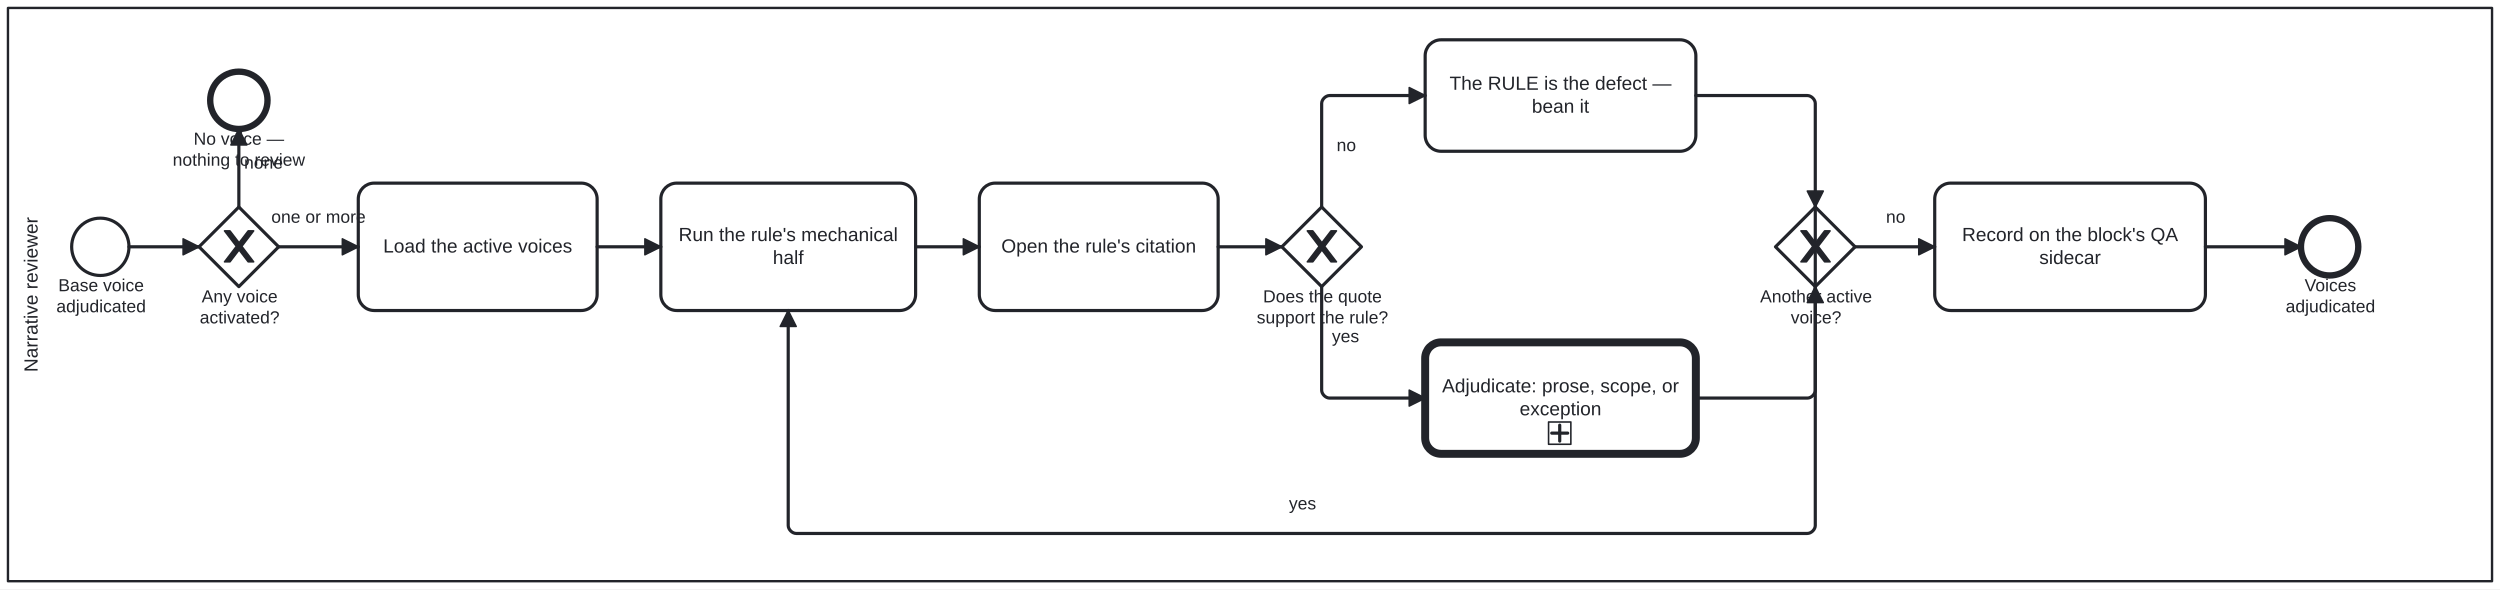
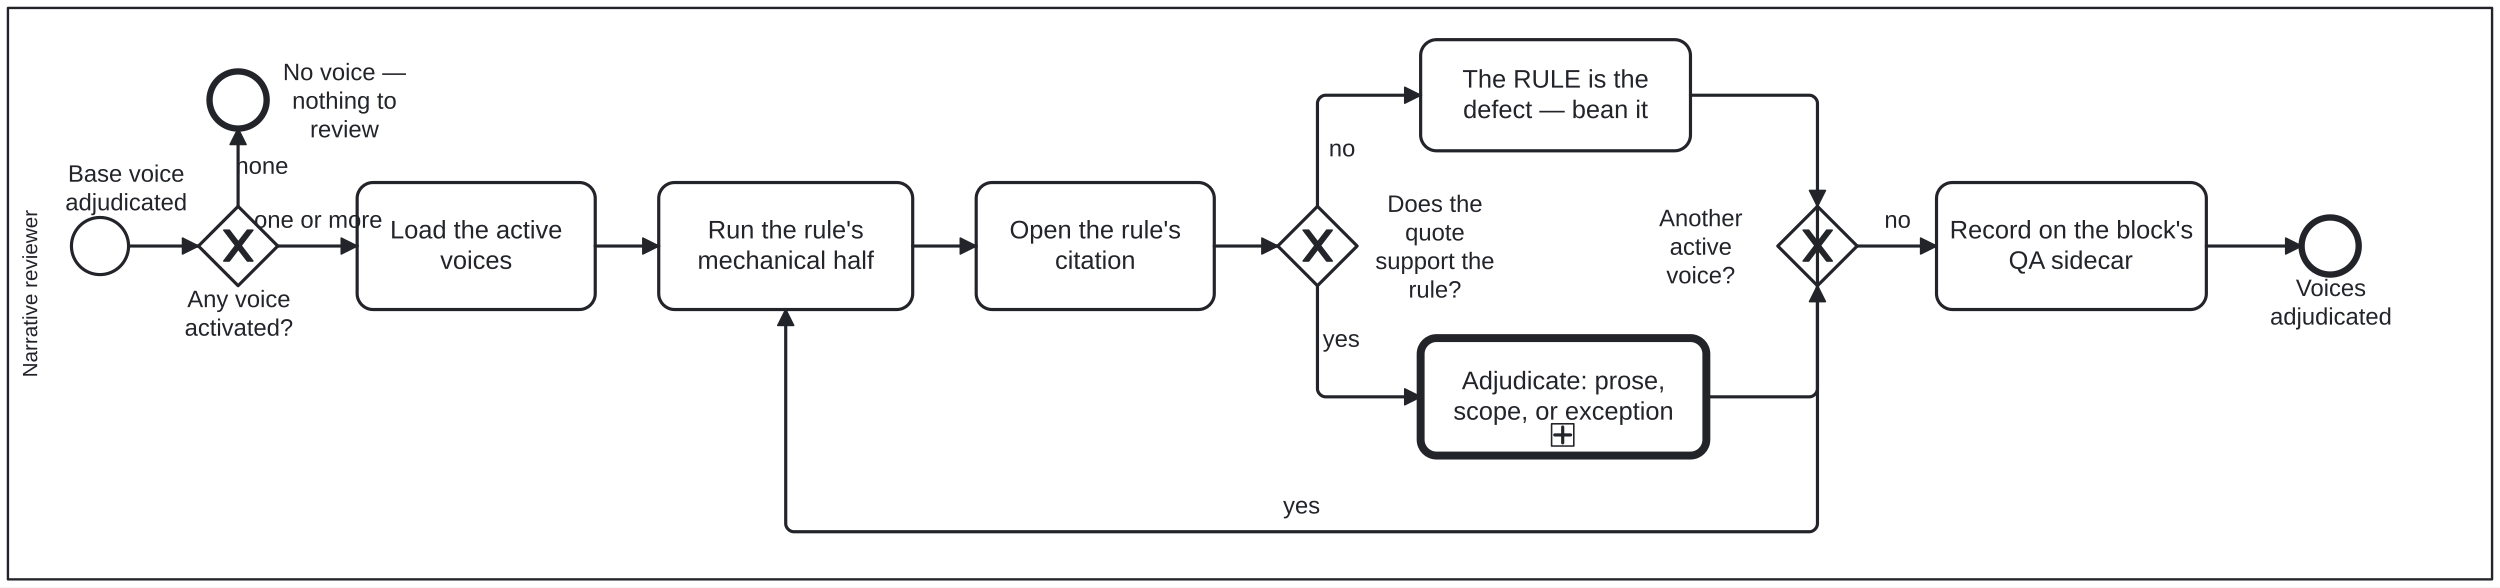
- <svg xmlns="http://www.w3.org/2000/svg" width="100%" style="max-width:100%;height:auto" viewBox="155 75 1570 370" version="1.1">
-   <rect x="155" y="75" width="1570" height="370" fill="#ffffff" />
+ <svg xmlns="http://www.w3.org/2000/svg" width="100%" style="max-width:100%;height:auto" viewBox="155 75 1575 370" version="1.1">
+   <rect x="155" y="75" width="1575" height="370" fill="#ffffff" />
  <g class="djs-group">
    <g class="djs-element djs-shape" data-element-id="Lane_NarrativeReviewer" style="display: block;" transform="matrix(1 0 0 1 160 80)">
      <g class="djs-visual">
-         <rect x="0" y="0" width="1560" height="360" rx="0" ry="0" style="stroke-linecap: round; stroke-linejoin: round; stroke: rgb(34, 36, 42); stroke-width: 1.5px; fill: white; fill-opacity: 0.25;" />
-         <text lineHeight="1.2" class="djs-label" style="font-family: Arial, sans-serif; font-size: 12px; font-weight: normal; fill: rgb(34, 36, 42);" transform="matrix(-1.83697e-16 -1 1 -1.83697e-16 0 360)">
-           <tspan x="131.32" y="18.6">Narrative reviewer</tspan>
-         </text>
-       </g>
-       <rect class="djs-hit djs-hit-all" x="0" y="0" width="1560" height="360" style="fill: none; stroke-opacity: 0; stroke: white; stroke-width: 15px;" />
+         <rect x="0" y="0" width="1565" height="360" rx="0" ry="0" style="stroke-linecap: round; stroke-linejoin: round; stroke: rgb(34, 36, 42); stroke-width: 1.5px; fill: white; fill-opacity: 0.25;" />
+         <text lineHeight="1.05" class="djs-label" transform="matrix(-1.83697e-16 -1 1 -1.83697e-16 0 360)" style="font-family: Arial, sans-serif; font-size: 13px; font-weight: normal; fill: rgb(34, 36, 42);">
+           <tspan x="127.264" y="18.413">Narrative reviewer</tspan>
+         </text>
+       </g>
+       <rect class="djs-hit djs-hit-all" x="0" y="0" width="1565" height="360" style="fill: none; stroke-opacity: 0; stroke: white; stroke-width: 15px;" />
    </g>
  </g>
  <g class="djs-group">
    <g class="djs-element djs-shape" data-element-id="Start_BaseVoiceDone" style="display: block;" transform="matrix(1 0 0 1 200 212)">
      <g class="djs-visual">
        <circle cx="18" cy="18" r="18" style="stroke-linecap: round; stroke-linejoin: round; stroke: rgb(34, 36, 42); stroke-width: 2px; fill: white; fill-opacity: 0.95;" />
      </g>
      <rect class="djs-hit djs-hit-all" x="0" y="0" width="36" height="36" style="fill: none; stroke-opacity: 0; stroke: white; stroke-width: 15px;" />
    </g>
  </g>
  <g class="djs-group">
-     <g class="djs-element djs-shape" data-element-id="Start_BaseVoiceDone_label" style="display: block;" transform="matrix(1 0 0 1 190 248)">
-       <g class="djs-visual">
-         <text lineHeight="1.2" class="djs-label" style="font-family: Arial, sans-serif; font-size: 11px; font-weight: normal; fill: rgb(34, 36, 42);">
-           <tspan x="1.596" y="9.9">Base voice</tspan>
-           <tspan x="0.366" y="23.1">adjudicated</tspan>
-         </text>
-       </g>
-       <rect class="djs-hit djs-hit-all" x="0" y="0" width="57" height="27" style="fill: none; stroke-opacity: 0; stroke: white; stroke-width: 15px;" />
+     <g class="djs-element djs-shape" data-element-id="Start_BaseVoiceDone_label" style="display: block;" transform="matrix(1 0 0 1 196 176)">
+       <g class="djs-visual">
+         <text lineHeight="1.2" class="djs-label" style="font-family: Arial, sans-serif; font-size: 15px; font-weight: normal; fill: rgb(34, 36, 42);">
+           <tspan x="1.813" y="13.5">Base voice</tspan>
+           <tspan x="0.136" y="31.5">adjudicated</tspan>
+         </text>
+       </g>
+       <rect class="djs-hit djs-hit-all" x="0" y="0" width="77" height="36" style="fill: none; stroke-opacity: 0; stroke: white; stroke-width: 15px;" />
    </g>
  </g>
  <g class="djs-group">
    <g class="djs-element djs-shape" data-element-id="GW_AnyActive" style="display: block;" transform="matrix(1 0 0 1 280 205)">
      <g class="djs-visual">
        <polygon points="25,0 50,25 25,50 0,25" style="stroke-linecap: round; stroke-linejoin: round; stroke: rgb(34, 36, 42); stroke-width: 2px; fill: white; fill-opacity: 0.95;" />
        <path d="m 16,15 7.429,9.714 -7.429,9.714 3.429,0 5.714,-7.464 5.714,7.464 3.429,0 -7.429,-9.714 7.429,-9.714 -3.429,0 -5.714,7.464 -5.714,-7.464 -3.429,0 z" style="fill: rgb(34, 36, 42); stroke-linecap: round; stroke-linejoin: round; stroke: rgb(34, 36, 42); stroke-width: 1px;" />
      </g>
      <rect class="djs-hit djs-hit-all" x="0" y="0" width="50" height="50" style="fill: none; stroke-opacity: 0; stroke: white; stroke-width: 15px;" />
    </g>
  </g>
  <g class="djs-group">
-     <g class="djs-element djs-shape" data-element-id="GW_AnyActive_label" style="display: block;" transform="matrix(1 0 0 1 280 255)">
-       <g class="djs-visual">
-         <text lineHeight="1.2" class="djs-label" style="font-family: Arial, sans-serif; font-size: 11px; font-weight: normal; fill: rgb(34, 36, 42);">
-           <tspan x="1.655" y="9.9">Any voice</tspan>
-           <tspan x="0.428" y="23.1">activated?</tspan>
-         </text>
-       </g>
-       <rect class="djs-hit djs-hit-all" x="0" y="0" width="51" height="27" style="fill: none; stroke-opacity: 0; stroke: white; stroke-width: 15px;" />
+     <g class="djs-element djs-shape" data-element-id="GW_AnyActive_label" style="display: block;" transform="matrix(1 0 0 1 271 255)">
+       <g class="djs-visual">
+         <text lineHeight="1.2" class="djs-label" style="font-family: Arial, sans-serif; font-size: 15px; font-weight: normal; fill: rgb(34, 36, 42);">
+           <tspan x="1.984" y="13.5">Any voice</tspan>
+           <tspan x="0.311" y="31.5">activated?</tspan>
+         </text>
+       </g>
+       <rect class="djs-hit djs-hit-all" x="0" y="0" width="69" height="36" style="fill: none; stroke-opacity: 0; stroke: white; stroke-width: 15px;" />
    </g>
  </g>
  <g class="djs-group">
    <g class="djs-element djs-shape" data-element-id="End_NoVoice" style="display: block;" transform="matrix(1 0 0 1 287 120)">
      <g class="djs-visual">
        <circle cx="18" cy="18" r="18" style="stroke-linecap: round; stroke-linejoin: round; stroke: rgb(34, 36, 42); stroke-width: 4px; fill: white; fill-opacity: 0.95;" />
      </g>
      <rect class="djs-hit djs-hit-all" x="0" y="0" width="36" height="36" style="fill: none; stroke-opacity: 0; stroke: white; stroke-width: 15px;" />
    </g>
  </g>
  <g class="djs-group">
-     <g class="djs-element djs-shape" data-element-id="End_NoVoice_label" style="display: block;" transform="matrix(1 0 0 1 263 156)">
-       <g class="djs-visual">
-         <text lineHeight="1.2" class="djs-label" style="font-family: Arial, sans-serif; font-size: 11px; font-weight: normal; fill: rgb(34, 36, 42);">
-           <tspan x="13.573" y="9.9">No voice —</tspan>
-           <tspan x="0.42" y="23.1">nothing to review</tspan>
-         </text>
-       </g>
-       <rect class="djs-hit djs-hit-all" x="0" y="0" width="84" height="27" style="fill: none; stroke-opacity: 0; stroke: white; stroke-width: 15px;" />
+     <g class="djs-element djs-shape" data-element-id="End_NoVoice_label" style="display: block;" transform="matrix(1 0 0 1 333 112)">
+       <g class="djs-visual">
+         <text lineHeight="1.2" class="djs-label" style="font-family: Arial, sans-serif; font-size: 15px; font-weight: normal; fill: rgb(34, 36, 42);">
+           <tspan x="0.237" y="13.5">No voice —</tspan>
+           <tspan x="6.056" y="31.5">nothing to </tspan>
+           <tspan x="17.328" y="49.5">review</tspan>
+         </text>
+       </g>
+       <rect class="djs-hit djs-hit-all" x="0" y="0" width="78" height="54" style="fill: none; stroke-opacity: 0; stroke: white; stroke-width: 15px;" />
    </g>
  </g>
  <g class="djs-group">
    <g class="djs-element djs-shape" data-element-id="Task_LoadActive" style="display: block;" transform="matrix(1 0 0 1 380 190)">
      <g class="djs-visual">
        <rect x="0" y="0" width="150" height="80" rx="10" ry="10" style="stroke-linecap: round; stroke-linejoin: round; stroke: rgb(34, 36, 42); stroke-width: 2px; fill: white; fill-opacity: 0.95;" />
-         <text lineHeight="1.2" class="djs-label" style="font-family: Arial, sans-serif; font-size: 12px; font-weight: normal; fill: rgb(34, 36, 42);">
-           <tspan x="15.63" y="43.6">Load the active voices</tspan>
+         <text lineHeight="1.2" class="djs-label" style="font-family: Arial, sans-serif; font-size: 16px; font-weight: normal; fill: rgb(34, 36, 42);">
+           <tspan x="20.738" y="35.2">Load the active </tspan>
+           <tspan x="52.324" y="54.4">voices</tspan>
        </text>
      </g>
      <rect class="djs-hit djs-hit-all" x="0" y="0" width="150" height="80" style="fill: none; stroke-opacity: 0; stroke: white; stroke-width: 15px;" />
    </g>
  </g>
  <g class="djs-group">
    <g class="djs-element djs-shape" data-element-id="Task_MechanicalHalf" style="display: block;" transform="matrix(1 0 0 1 570 190)">
      <g class="djs-visual">
        <rect x="0" y="0" width="160" height="80" rx="10" ry="10" style="stroke-linecap: round; stroke-linejoin: round; stroke: rgb(34, 36, 42); stroke-width: 2px; fill: white; fill-opacity: 0.95;" />
-         <text lineHeight="1.2" class="djs-label" style="font-family: Arial, sans-serif; font-size: 12px; font-weight: normal; fill: rgb(34, 36, 42);">
-           <tspan x="11.152" y="36.4">Run the rule's mechanical </tspan>
-           <tspan x="70.326" y="50.8">half</tspan>
+         <text lineHeight="1.2" class="djs-label" style="font-family: Arial, sans-serif; font-size: 16px; font-weight: normal; fill: rgb(34, 36, 42);">
+           <tspan x="30.891" y="35.2">Run the rule's </tspan>
+           <tspan x="24.414" y="54.4">mechanical half</tspan>
        </text>
      </g>
      <rect class="djs-hit djs-hit-all" x="0" y="0" width="160" height="80" style="fill: none; stroke-opacity: 0; stroke: white; stroke-width: 15px;" />
    </g>
  </g>
  <g class="djs-group">
    <g class="djs-element djs-shape" data-element-id="Task_OpenCitation" style="display: block;" transform="matrix(1 0 0 1 770 190)">
      <g class="djs-visual">
        <rect x="0" y="0" width="150" height="80" rx="10" ry="10" style="stroke-linecap: round; stroke-linejoin: round; stroke: rgb(34, 36, 42); stroke-width: 2px; fill: white; fill-opacity: 0.95;" />
-         <text lineHeight="1.2" class="djs-label" style="font-family: Arial, sans-serif; font-size: 12px; font-weight: normal; fill: rgb(34, 36, 42);">
-           <tspan x="13.819" y="43.6">Open the rule's citation</tspan>
+         <text lineHeight="1.2" class="djs-label" style="font-family: Arial, sans-serif; font-size: 16px; font-weight: normal; fill: rgb(34, 36, 42);">
+           <tspan x="20.996" y="35.2">Open the rule's </tspan>
+           <tspan x="49.652" y="54.4">citation</tspan>
        </text>
      </g>
      <rect class="djs-hit djs-hit-all" x="0" y="0" width="150" height="80" style="fill: none; stroke-opacity: 0; stroke: white; stroke-width: 15px;" />
    </g>
  </g>
  <g class="djs-group">
    <g class="djs-element djs-shape" data-element-id="GW_QuoteSupports" style="display: block;" transform="matrix(1 0 0 1 960 205)">
      <g class="djs-visual">
        <polygon points="25,0 50,25 25,50 0,25" style="stroke-linecap: round; stroke-linejoin: round; stroke: rgb(34, 36, 42); stroke-width: 2px; fill: white; fill-opacity: 0.95;" />
        <path d="m 16,15 7.429,9.714 -7.429,9.714 3.429,0 5.714,-7.464 5.714,7.464 3.429,0 -7.429,-9.714 7.429,-9.714 -3.429,0 -5.714,7.464 -5.714,-7.464 -3.429,0 z" style="fill: rgb(34, 36, 42); stroke-linecap: round; stroke-linejoin: round; stroke: rgb(34, 36, 42); stroke-width: 1px;" />
      </g>
      <rect class="djs-hit djs-hit-all" x="0" y="0" width="50" height="50" style="fill: none; stroke-opacity: 0; stroke: white; stroke-width: 15px;" />
    </g>
  </g>
  <g class="djs-group">
-     <g class="djs-element djs-shape" data-element-id="GW_QuoteSupports_label" style="display: block;" transform="matrix(1 0 0 1 944 255)">
-       <g class="djs-visual">
-         <text lineHeight="1.2" class="djs-label" style="font-family: Arial, sans-serif; font-size: 11px; font-weight: normal; fill: rgb(34, 36, 42);">
-           <tspan x="4.195" y="9.9">Does the quote</tspan>
-           <tspan x="0.223" y="23.1">support the rule?</tspan>
-         </text>
-       </g>
-       <rect class="djs-hit djs-hit-all" x="0" y="0" width="83" height="27" style="fill: none; stroke-opacity: 0; stroke: white; stroke-width: 15px;" />
+     <g class="djs-element djs-shape" data-element-id="GW_QuoteSupports_label" style="display: block;" transform="matrix(1 0 0 1 1021 195)">
+       <g class="djs-visual">
+         <text lineHeight="1.2" class="djs-label" style="font-family: Arial, sans-serif; font-size: 15px; font-weight: normal; fill: rgb(34, 36, 42);">
+           <tspan x="7.982" y="13.5">Does the </tspan>
+           <tspan x="19.232" y="31.5">quote</tspan>
+           <tspan x="0.474" y="49.5">support the</tspan>
+           <tspan x="21.323" y="67.5">rule?</tspan>
+         </text>
+       </g>
+       <rect class="djs-hit djs-hit-all" x="0" y="0" width="76" height="72" style="fill: none; stroke-opacity: 0; stroke: white; stroke-width: 15px;" />
    </g>
  </g>
  <g class="djs-group">
    <g class="djs-element djs-shape" data-element-id="Task_RuleIsWrong" style="display: block;" transform="matrix(1 0 0 1 1050 100)">
      <g class="djs-visual">
        <rect x="0" y="0" width="170" height="70" rx="10" ry="10" style="stroke-linecap: round; stroke-linejoin: round; stroke: rgb(34, 36, 42); stroke-width: 2px; fill: white; fill-opacity: 0.95;" />
-         <text lineHeight="1.2" class="djs-label" style="font-family: Arial, sans-serif; font-size: 12px; font-weight: normal; fill: rgb(34, 36, 42);">
-           <tspan x="15.303" y="31.4">The RULE is the defect — </tspan>
-           <tspan x="66.985" y="45.8">bean it</tspan>
+         <text lineHeight="1.2" class="djs-label" style="font-family: Arial, sans-serif; font-size: 16px; font-weight: normal; fill: rgb(34, 36, 42);">
+           <tspan x="26.309" y="30.2">The RULE is the </tspan>
+           <tspan x="26.742" y="49.4">defect — bean it</tspan>
        </text>
      </g>
      <rect class="djs-hit djs-hit-all" x="0" y="0" width="170" height="70" style="fill: none; stroke-opacity: 0; stroke: white; stroke-width: 15px;" />
    </g>
  </g>
  <g class="djs-group">
    <a class="fa-subprocess-link" href="https://litlfred.github.io/folio-assistant/cat-harness/process/Process_CriterionAdjudication" target="_top">
-       <g class="djs-element djs-shape" data-element-id="Task_Adjudicate" style="display: block;" transform="matrix(1 0 0 1 1050 290)">
+       <g class="djs-element djs-shape" data-element-id="Task_Adjudicate" style="display: block;" transform="matrix(1 0 0 1 1050 288)">
        <g class="djs-visual">
-           <rect x="0" y="0" width="170" height="70" rx="10" ry="10" style="stroke-linecap: round; stroke-linejoin: round; stroke: rgb(34, 36, 42); stroke-width: 5px; fill: white; fill-opacity: 0.95;" />
-           <text lineHeight="1.2" class="djs-label" style="font-family: Arial, sans-serif; font-size: 12px; font-weight: normal; fill: rgb(34, 36, 42);">
-             <tspan x="10.624" y="31.4">Adjudicate: prose, scope, or </tspan>
-             <tspan x="59.315" y="45.8">exception</tspan>
+           <rect x="0" y="0" width="180" height="74" rx="10" ry="10" style="stroke-linecap: round; stroke-linejoin: round; stroke: rgb(34, 36, 42); stroke-width: 5px; fill: white; fill-opacity: 0.95;" />
+           <text lineHeight="1.2" class="djs-label" style="font-family: Arial, sans-serif; font-size: 16px; font-weight: normal; fill: rgb(34, 36, 42);">
+             <tspan x="25.961" y="32.2">Adjudicate: prose, </tspan>
+             <tspan x="20.625" y="51.4">scope, or exception</tspan>
          </text>
-           <rect x="0" y="0" width="14" height="14" rx="0" ry="0" style="stroke-linecap: round; stroke-linejoin: round; stroke: rgb(34, 36, 42); stroke-width: 1px; fill: white;" transform="matrix(1 0 0 1 77.5 50)" />
-           <path data-marker="sub-process" d="m77.5,50 m 7,2 l 0,10 m -5,-5 l 10,0" style="fill: white; stroke-linecap: round; stroke-linejoin: round; stroke: rgb(34, 36, 42); stroke-width: 2px;" />
+           <rect x="0" y="0" width="14" height="14" rx="0" ry="0" style="stroke-linecap: round; stroke-linejoin: round; stroke: rgb(34, 36, 42); stroke-width: 1px; fill: white;" transform="matrix(1 0 0 1 82.5 54)" />
+           <path data-marker="sub-process" d="m82.5,54 m 7,2 l 0,10 m -5,-5 l 10,0" style="fill: white; stroke-linecap: round; stroke-linejoin: round; stroke: rgb(34, 36, 42); stroke-width: 2px;" />
        </g>
-         <rect class="djs-hit djs-hit-all" x="0" y="0" width="170" height="70" style="fill: none; stroke-opacity: 0; stroke: white; stroke-width: 15px;" />
+         <rect class="djs-hit djs-hit-all" x="0" y="0" width="180" height="74" style="fill: none; stroke-opacity: 0; stroke: white; stroke-width: 15px;" />
      </g>
    </a>
  </g>
  <g class="djs-group">
-     <g class="djs-element djs-shape" data-element-id="GW_MoreVoices" style="display: block;" transform="matrix(1 0 0 1 1270 205)">
+     <g class="djs-element djs-shape" data-element-id="GW_MoreVoices" style="display: block;" transform="matrix(1 0 0 1 1275 205)">
      <g class="djs-visual">
        <polygon points="25,0 50,25 25,50 0,25" style="stroke-linecap: round; stroke-linejoin: round; stroke: rgb(34, 36, 42); stroke-width: 2px; fill: white; fill-opacity: 0.95;" />
        <path d="m 16,15 7.429,9.714 -7.429,9.714 3.429,0 5.714,-7.464 5.714,7.464 3.429,0 -7.429,-9.714 7.429,-9.714 -3.429,0 -5.714,7.464 -5.714,-7.464 -3.429,0 z" style="fill: rgb(34, 36, 42); stroke-linecap: round; stroke-linejoin: round; stroke: rgb(34, 36, 42); stroke-width: 1px;" />
      </g>
      <rect class="djs-hit djs-hit-all" x="0" y="0" width="50" height="50" style="fill: none; stroke-opacity: 0; stroke: white; stroke-width: 15px;" />
    </g>
  </g>
  <g class="djs-group">
-     <g class="djs-element djs-shape" data-element-id="GW_MoreVoices_label" style="display: block;" transform="matrix(1 0 0 1 1260 255)">
-       <g class="djs-visual">
-         <text lineHeight="1.2" class="djs-label" style="font-family: Arial, sans-serif; font-size: 11px; font-weight: normal; fill: rgb(34, 36, 42);">
-           <tspan x="0.341" y="9.9">Another active</tspan>
-           <tspan x="19.602" y="23.1">voice?</tspan>
-         </text>
-       </g>
-       <rect class="djs-hit djs-hit-all" x="0" y="0" width="71" height="27" style="fill: none; stroke-opacity: 0; stroke: white; stroke-width: 15px;" />
-     </g>
-   </g>
-   <g class="djs-group">
-     <g class="djs-element djs-shape" data-element-id="Task_RecordOnSidecar" style="display: block;" transform="matrix(1 0 0 1 1370 190)">
+     <g class="djs-element djs-shape" data-element-id="GW_MoreVoices_label" style="display: block;" transform="matrix(1 0 0 1 1200 204)">
+       <g class="djs-visual">
+         <text lineHeight="1.2" class="djs-label" style="font-family: Arial, sans-serif; font-size: 15px; font-weight: normal; fill: rgb(34, 36, 42);">
+           <tspan x="0.232" y="13.5">Another</tspan>
+           <tspan x="6.908" y="31.5">active</tspan>
+           <tspan x="4.82" y="49.5">voice?</tspan>
+         </text>
+       </g>
+       <rect class="djs-hit djs-hit-all" x="0" y="0" width="53" height="54" style="fill: none; stroke-opacity: 0; stroke: white; stroke-width: 15px;" />
+     </g>
+   </g>
+   <g class="djs-group">
+     <g class="djs-element djs-shape" data-element-id="Task_RecordOnSidecar" style="display: block;" transform="matrix(1 0 0 1 1375 190)">
      <g class="djs-visual">
        <rect x="0" y="0" width="170" height="80" rx="10" ry="10" style="stroke-linecap: round; stroke-linejoin: round; stroke: rgb(34, 36, 42); stroke-width: 2px; fill: white; fill-opacity: 0.95;" />
-         <text lineHeight="1.2" class="djs-label" style="font-family: Arial, sans-serif; font-size: 12px; font-weight: normal; fill: rgb(34, 36, 42);">
-           <tspan x="17.154" y="36.4">Record on the block's QA </tspan>
-           <tspan x="65.658" y="50.8">sidecar</tspan>
+         <text lineHeight="1.2" class="djs-label" style="font-family: Arial, sans-serif; font-size: 16px; font-weight: normal; fill: rgb(34, 36, 42);">
+           <tspan x="8.32" y="35.2">Record on the block's</tspan>
+           <tspan x="45.43" y="54.4">QA sidecar</tspan>
        </text>
      </g>
      <rect class="djs-hit djs-hit-all" x="0" y="0" width="170" height="80" style="fill: none; stroke-opacity: 0; stroke: white; stroke-width: 15px;" />
    </g>
  </g>
  <g class="djs-group">
-     <g class="djs-element djs-shape" data-element-id="End_VoiceReviewed" style="display: block;" transform="matrix(1 0 0 1 1600 212)">
+     <g class="djs-element djs-shape" data-element-id="End_VoiceReviewed" style="display: block;" transform="matrix(1 0 0 1 1605 212)">
      <g class="djs-visual">
        <circle cx="18" cy="18" r="18" style="stroke-linecap: round; stroke-linejoin: round; stroke: rgb(34, 36, 42); stroke-width: 4px; fill: white; fill-opacity: 0.95;" />
      </g>
      <rect class="djs-hit djs-hit-all" x="0" y="0" width="36" height="36" style="fill: none; stroke-opacity: 0; stroke: white; stroke-width: 15px;" />
    </g>
  </g>
  <g class="djs-group">
-     <g class="djs-element djs-shape" data-element-id="End_VoiceReviewed_label" style="display: block;" transform="matrix(1 0 0 1 1590 248)">
-       <g class="djs-visual">
-         <text lineHeight="1.2" class="djs-label" style="font-family: Arial, sans-serif; font-size: 11px; font-weight: normal; fill: rgb(34, 36, 42);">
-           <tspan x="12.295" y="9.9">Voices</tspan>
-           <tspan x="0.366" y="23.1">adjudicated</tspan>
-         </text>
-       </g>
-       <rect class="djs-hit djs-hit-all" x="0" y="0" width="57" height="27" style="fill: none; stroke-opacity: 0; stroke: white; stroke-width: 15px;" />
+     <g class="djs-element djs-shape" data-element-id="End_VoiceReviewed_label" style="display: block;" transform="matrix(1 0 0 1 1585 248)">
+       <g class="djs-visual">
+         <text lineHeight="1.2" class="djs-label" style="font-family: Arial, sans-serif; font-size: 15px; font-weight: normal; fill: rgb(34, 36, 42);">
+           <tspan x="16.403" y="13.5">Voices</tspan>
+           <tspan x="0.136" y="31.5">adjudicated</tspan>
+         </text>
+       </g>
+       <rect class="djs-hit djs-hit-all" x="0" y="0" width="77" height="36" style="fill: none; stroke-opacity: 0; stroke: white; stroke-width: 15px;" />
    </g>
  </g>
  <g class="djs-group">
    <g class="djs-element djs-connection" data-element-id="F_V1" style="display: block;">
      <g class="djs-visual">
        <defs>
          <marker id="folio-marker-1" viewBox="0 0 20 20" refX="11" refY="10" markerWidth="10" markerHeight="10" orient="auto">
            <path d="M 1 5 L 11 10 L 1 15 Z" style="stroke-linecap: round; stroke-linejoin: round; stroke: rgb(34, 36, 42); stroke-width: 1px; fill: rgb(34, 36, 42);" />
          </marker>
        </defs>
        <path data-corner-radius="5" style="fill: none; stroke-linecap: round; stroke-linejoin: round; stroke: rgb(34, 36, 42); stroke-width: 2px; marker-end: url('#folio-marker-1');" d="M236,230L280,230" />
      </g>
      <path d="M236,230L280,230" class="djs-hit djs-hit-stroke" style="fill: none; stroke-opacity: 0; stroke: white; stroke-width: 15px;" />
    </g>
  </g>
  <g class="djs-group">
    <g class="djs-element djs-connection" data-element-id="F_V2" style="display: block;">
      <g class="djs-visual">
        <defs>
          <marker id="folio-marker-2" viewBox="0 0 20 20" refX="11" refY="10" markerWidth="10" markerHeight="10" orient="auto">
            <path d="M 1 5 L 11 10 L 1 15 Z" style="stroke-linecap: round; stroke-linejoin: round; stroke: rgb(34, 36, 42); stroke-width: 1px; fill: rgb(34, 36, 42);" />
          </marker>
        </defs>
        <path data-corner-radius="5" style="fill: none; stroke-linecap: round; stroke-linejoin: round; stroke: rgb(34, 36, 42); stroke-width: 2px; marker-end: url('#folio-marker-2');" d="M305,205L305,156" />
      </g>
      <path d="M305,205L305,156" class="djs-hit djs-hit-stroke" style="fill: none; stroke-opacity: 0; stroke: white; stroke-width: 15px;" />
    </g>
  </g>
  <g class="djs-group">
-     <g class="djs-element djs-shape" data-element-id="F_V2_label" style="display: block;" transform="matrix(1 0 0 1 308 171)">
-       <g class="djs-visual">
-         <text lineHeight="1.2" class="djs-label" style="font-family: Arial, sans-serif; font-size: 11px; font-weight: normal; fill: rgb(34, 36, 42);">
-           <tspan x="0.265" y="9.9">none</tspan>
-         </text>
-       </g>
-       <rect class="djs-hit djs-hit-all" x="0" y="0" width="25" height="14" style="fill: none; stroke-opacity: 0; stroke: white; stroke-width: 15px;" />
+     <g class="djs-element djs-shape" data-element-id="F_V2_label" style="display: block;" transform="matrix(1 0 0 1 303 171)">
+       <g class="djs-visual">
+         <text lineHeight="1.2" class="djs-label" style="font-family: Arial, sans-serif; font-size: 15px; font-weight: normal; fill: rgb(34, 36, 42);">
+           <tspan x="0.315" y="13.5">none</tspan>
+         </text>
+       </g>
+       <rect class="djs-hit djs-hit-all" x="0" y="0" width="34" height="18" style="fill: none; stroke-opacity: 0; stroke: white; stroke-width: 15px;" />
    </g>
  </g>
  <g class="djs-group">
    <g class="djs-element djs-connection" data-element-id="F_V3" style="display: block;">
      <g class="djs-visual">
        <defs>
          <marker id="folio-marker-3" viewBox="0 0 20 20" refX="11" refY="10" markerWidth="10" markerHeight="10" orient="auto">
            <path d="M 1 5 L 11 10 L 1 15 Z" style="stroke-linecap: round; stroke-linejoin: round; stroke: rgb(34, 36, 42); stroke-width: 1px; fill: rgb(34, 36, 42);" />
          </marker>
        </defs>
        <path data-corner-radius="5" style="fill: none; stroke-linecap: round; stroke-linejoin: round; stroke: rgb(34, 36, 42); stroke-width: 2px; marker-end: url('#folio-marker-3');" d="M330,230L380,230" />
      </g>
      <path d="M330,230L380,230" class="djs-hit djs-hit-stroke" style="fill: none; stroke-opacity: 0; stroke: white; stroke-width: 15px;" />
    </g>
  </g>
  <g class="djs-group">
-     <g class="djs-element djs-shape" data-element-id="F_V3_label" style="display: block;" transform="matrix(1 0 0 1 325 205)">
-       <g class="djs-visual">
-         <text lineHeight="1.2" class="djs-label" style="font-family: Arial, sans-serif; font-size: 11px; font-weight: normal; fill: rgb(34, 36, 42);">
-           <tspan x="0.346" y="9.9">one or more</tspan>
-         </text>
-       </g>
-       <rect class="djs-hit djs-hit-all" x="0" y="0" width="60" height="14" style="fill: none; stroke-opacity: 0; stroke: white; stroke-width: 15px;" />
+     <g class="djs-element djs-shape" data-element-id="F_V3_label" style="display: block;" transform="matrix(1 0 0 1 315 205)">
+       <g class="djs-visual">
+         <text lineHeight="1.2" class="djs-label" style="font-family: Arial, sans-serif; font-size: 15px; font-weight: normal; fill: rgb(34, 36, 42);">
+           <tspan x="0.063" y="13.5">one or more</tspan>
+         </text>
+       </g>
+       <rect class="djs-hit djs-hit-all" x="0" y="0" width="81" height="18" style="fill: none; stroke-opacity: 0; stroke: white; stroke-width: 15px;" />
    </g>
  </g>
  <g class="djs-group">
    <g class="djs-element djs-connection" data-element-id="F_V4" style="display: block;">
      <g class="djs-visual">
        <defs>
          <marker id="folio-marker-4" viewBox="0 0 20 20" refX="11" refY="10" markerWidth="10" markerHeight="10" orient="auto">
            <path d="M 1 5 L 11 10 L 1 15 Z" style="stroke-linecap: round; stroke-linejoin: round; stroke: rgb(34, 36, 42); stroke-width: 1px; fill: rgb(34, 36, 42);" />
          </marker>
        </defs>
        <path data-corner-radius="5" style="fill: none; stroke-linecap: round; stroke-linejoin: round; stroke: rgb(34, 36, 42); stroke-width: 2px; marker-end: url('#folio-marker-4');" d="M530,230L570,230" />
      </g>
      <path d="M530,230L570,230" class="djs-hit djs-hit-stroke" style="fill: none; stroke-opacity: 0; stroke: white; stroke-width: 15px;" />
    </g>
  </g>
  <g class="djs-group">
    <g class="djs-element djs-connection" data-element-id="F_V5" style="display: block;">
      <g class="djs-visual">
        <defs>
          <marker id="folio-marker-5" viewBox="0 0 20 20" refX="11" refY="10" markerWidth="10" markerHeight="10" orient="auto">
            <path d="M 1 5 L 11 10 L 1 15 Z" style="stroke-linecap: round; stroke-linejoin: round; stroke: rgb(34, 36, 42); stroke-width: 1px; fill: rgb(34, 36, 42);" />
          </marker>
        </defs>
        <path data-corner-radius="5" style="fill: none; stroke-linecap: round; stroke-linejoin: round; stroke: rgb(34, 36, 42); stroke-width: 2px; marker-end: url('#folio-marker-5');" d="M730,230L770,230" />
      </g>
      <path d="M730,230L770,230" class="djs-hit djs-hit-stroke" style="fill: none; stroke-opacity: 0; stroke: white; stroke-width: 15px;" />
    </g>
  </g>
  <g class="djs-group">
    <g class="djs-element djs-connection" data-element-id="F_V6" style="display: block;">
      <g class="djs-visual">
        <defs>
          <marker id="folio-marker-6" viewBox="0 0 20 20" refX="11" refY="10" markerWidth="10" markerHeight="10" orient="auto">
            <path d="M 1 5 L 11 10 L 1 15 Z" style="stroke-linecap: round; stroke-linejoin: round; stroke: rgb(34, 36, 42); stroke-width: 1px; fill: rgb(34, 36, 42);" />
          </marker>
        </defs>
        <path data-corner-radius="5" style="fill: none; stroke-linecap: round; stroke-linejoin: round; stroke: rgb(34, 36, 42); stroke-width: 2px; marker-end: url('#folio-marker-6');" d="M920,230L960,230" />
      </g>
      <path d="M920,230L960,230" class="djs-hit djs-hit-stroke" style="fill: none; stroke-opacity: 0; stroke: white; stroke-width: 15px;" />
    </g>
  </g>
  <g class="djs-group">
    <g class="djs-element djs-connection" data-element-id="F_V7" style="display: block;">
      <g class="djs-visual">
        <defs>
          <marker id="folio-marker-7" viewBox="0 0 20 20" refX="11" refY="10" markerWidth="10" markerHeight="10" orient="auto">
            <path d="M 1 5 L 11 10 L 1 15 Z" style="stroke-linecap: round; stroke-linejoin: round; stroke: rgb(34, 36, 42); stroke-width: 1px; fill: rgb(34, 36, 42);" />
          </marker>
        </defs>
        <path data-corner-radius="5" style="fill: none; stroke-linecap: round; stroke-linejoin: round; stroke: rgb(34, 36, 42); stroke-width: 2px; marker-end: url('#folio-marker-7');" d="M985,205L985,140C985,137.5,987.5,135,990,135L1050,135" />
      </g>
      <path d="M985,205L985,135L1050,135" class="djs-hit djs-hit-stroke" style="fill: none; stroke-opacity: 0; stroke: white; stroke-width: 15px;" />
    </g>
  </g>
  <g class="djs-group">
-     <g class="djs-element djs-shape" data-element-id="F_V7_label" style="display: block;" transform="matrix(1 0 0 1 994 160)">
-       <g class="djs-visual">
-         <text lineHeight="1.2" class="djs-label" style="font-family: Arial, sans-serif; font-size: 11px; font-weight: normal; fill: rgb(34, 36, 42);">
-           <tspan x="0.382" y="9.9">no</tspan>
-         </text>
-       </g>
-       <rect class="djs-hit djs-hit-all" x="0" y="0" width="13" height="14" style="fill: none; stroke-opacity: 0; stroke: white; stroke-width: 15px;" />
+     <g class="djs-element djs-shape" data-element-id="F_V7_label" style="display: block;" transform="matrix(1 0 0 1 992 160)">
+       <g class="djs-visual">
+         <text lineHeight="1.2" class="djs-label" style="font-family: Arial, sans-serif; font-size: 15px; font-weight: normal; fill: rgb(34, 36, 42);">
+           <tspan x="0.158" y="13.5">no</tspan>
+         </text>
+       </g>
+       <rect class="djs-hit djs-hit-all" x="0" y="0" width="17" height="18" style="fill: none; stroke-opacity: 0; stroke: white; stroke-width: 15px;" />
    </g>
  </g>
  <g class="djs-group">
    <g class="djs-element djs-connection" data-element-id="F_V8" style="display: block;">
      <g class="djs-visual">
        <defs>
          <marker id="folio-marker-8" viewBox="0 0 20 20" refX="11" refY="10" markerWidth="10" markerHeight="10" orient="auto">
            <path d="M 1 5 L 11 10 L 1 15 Z" style="stroke-linecap: round; stroke-linejoin: round; stroke: rgb(34, 36, 42); stroke-width: 1px; fill: rgb(34, 36, 42);" />
          </marker>
        </defs>
        <path data-corner-radius="5" style="fill: none; stroke-linecap: round; stroke-linejoin: round; stroke: rgb(34, 36, 42); stroke-width: 2px; marker-end: url('#folio-marker-8');" d="M985,255L985,320C985,322.5,987.5,325,990,325L1050,325" />
      </g>
      <path d="M985,255L985,325L1050,325" class="djs-hit djs-hit-stroke" style="fill: none; stroke-opacity: 0; stroke: white; stroke-width: 15px;" />
    </g>
  </g>
  <g class="djs-group">
-     <g class="djs-element djs-shape" data-element-id="F_V8_label" style="display: block;" transform="matrix(1 0 0 1 991 280)">
-       <g class="djs-visual">
-         <text lineHeight="1.2" class="djs-label" style="font-family: Arial, sans-serif; font-size: 11px; font-weight: normal; fill: rgb(34, 36, 42);">
-           <tspan x="0.441" y="9.9">yes</tspan>
-         </text>
-       </g>
-       <rect class="djs-hit djs-hit-all" x="0" y="0" width="18" height="14" style="fill: none; stroke-opacity: 0; stroke: white; stroke-width: 15px;" />
+     <g class="djs-element djs-shape" data-element-id="F_V8_label" style="display: block;" transform="matrix(1 0 0 1 988 280)">
+       <g class="djs-visual">
+         <text lineHeight="1.2" class="djs-label" style="font-family: Arial, sans-serif; font-size: 15px; font-weight: normal; fill: rgb(34, 36, 42);">
+           <tspan x="0.329" y="13.5">yes</tspan>
+         </text>
+       </g>
+       <rect class="djs-hit djs-hit-all" x="0" y="0" width="24" height="18" style="fill: none; stroke-opacity: 0; stroke: white; stroke-width: 15px;" />
    </g>
  </g>
  <g class="djs-group">
    <g class="djs-element djs-connection" data-element-id="F_V9" style="display: block;">
      <g class="djs-visual">
        <defs>
          <marker id="folio-marker-9" viewBox="0 0 20 20" refX="11" refY="10" markerWidth="10" markerHeight="10" orient="auto">
            <path d="M 1 5 L 11 10 L 1 15 Z" style="stroke-linecap: round; stroke-linejoin: round; stroke: rgb(34, 36, 42); stroke-width: 1px; fill: rgb(34, 36, 42);" />
          </marker>
        </defs>
-         <path data-corner-radius="5" style="fill: none; stroke-linecap: round; stroke-linejoin: round; stroke: rgb(34, 36, 42); stroke-width: 2px; marker-end: url('#folio-marker-9');" d="M1220,135L1290,135C1292.5,135,1295,137.5,1295,140L1295,205" />
-       </g>
-       <path d="M1220,135L1295,135L1295,205" class="djs-hit djs-hit-stroke" style="fill: none; stroke-opacity: 0; stroke: white; stroke-width: 15px;" />
+         <path data-corner-radius="5" style="fill: none; stroke-linecap: round; stroke-linejoin: round; stroke: rgb(34, 36, 42); stroke-width: 2px; marker-end: url('#folio-marker-9');" d="M1220,135L1295,135C1297.5,135,1300,137.5,1300,140L1300,205" />
+       </g>
+       <path d="M1220,135L1300,135L1300,205" class="djs-hit djs-hit-stroke" style="fill: none; stroke-opacity: 0; stroke: white; stroke-width: 15px;" />
    </g>
  </g>
  <g class="djs-group">
    <g class="djs-element djs-connection" data-element-id="F_V10" style="display: block;">
      <g class="djs-visual">
        <defs>
          <marker id="folio-marker-10" viewBox="0 0 20 20" refX="11" refY="10" markerWidth="10" markerHeight="10" orient="auto">
            <path d="M 1 5 L 11 10 L 1 15 Z" style="stroke-linecap: round; stroke-linejoin: round; stroke: rgb(34, 36, 42); stroke-width: 1px; fill: rgb(34, 36, 42);" />
          </marker>
        </defs>
-         <path data-corner-radius="5" style="fill: none; stroke-linecap: round; stroke-linejoin: round; stroke: rgb(34, 36, 42); stroke-width: 2px; marker-end: url('#folio-marker-10');" d="M1220,325L1290,325C1292.5,325,1295,322.5,1295,320L1295,255" />
-       </g>
-       <path d="M1220,325L1295,325L1295,255" class="djs-hit djs-hit-stroke" style="fill: none; stroke-opacity: 0; stroke: white; stroke-width: 15px;" />
+         <path data-corner-radius="5" style="fill: none; stroke-linecap: round; stroke-linejoin: round; stroke: rgb(34, 36, 42); stroke-width: 2px; marker-end: url('#folio-marker-10');" d="M1230,325L1295,325C1297.5,325,1300,322.5,1300,320L1300,255" />
+       </g>
+       <path d="M1230,325L1300,325L1300,255" class="djs-hit djs-hit-stroke" style="fill: none; stroke-opacity: 0; stroke: white; stroke-width: 15px;" />
    </g>
  </g>
  <g class="djs-group">
    <g class="djs-element djs-connection" data-element-id="F_V11" style="display: block;">
      <g class="djs-visual">
        <defs>
          <marker id="folio-marker-11" viewBox="0 0 20 20" refX="11" refY="10" markerWidth="10" markerHeight="10" orient="auto">
            <path d="M 1 5 L 11 10 L 1 15 Z" style="stroke-linecap: round; stroke-linejoin: round; stroke: rgb(34, 36, 42); stroke-width: 1px; fill: rgb(34, 36, 42);" />
          </marker>
        </defs>
-         <path data-corner-radius="5" style="fill: none; stroke-linecap: round; stroke-linejoin: round; stroke: rgb(34, 36, 42); stroke-width: 2px; marker-end: url('#folio-marker-11');" d="M1295,205L1295,405C1295,407.5,1292.5,410,1290,410L655,410C652.5,410,650,407.5,650,405L650,270" />
-       </g>
-       <path d="M1295,205L1295,410L650,410L650,270" class="djs-hit djs-hit-stroke" style="fill: none; stroke-opacity: 0; stroke: white; stroke-width: 15px;" />
-     </g>
-   </g>
-   <g class="djs-group">
-     <g class="djs-element djs-shape" data-element-id="F_V11_label" style="display: block;" transform="matrix(1 0 0 1 964 385)">
-       <g class="djs-visual">
-         <text lineHeight="1.2" class="djs-label" style="font-family: Arial, sans-serif; font-size: 11px; font-weight: normal; fill: rgb(34, 36, 42);">
-           <tspan x="0.441" y="9.9">yes</tspan>
-         </text>
-       </g>
-       <rect class="djs-hit djs-hit-all" x="0" y="0" width="18" height="14" style="fill: none; stroke-opacity: 0; stroke: white; stroke-width: 15px;" />
+         <path data-corner-radius="5" style="fill: none; stroke-linecap: round; stroke-linejoin: round; stroke: rgb(34, 36, 42); stroke-width: 2px; marker-end: url('#folio-marker-11');" d="M1300,205L1300,405C1300,407.5,1297.5,410,1295,410L655,410C652.5,410,650,407.5,650,405L650,270" />
+       </g>
+       <path d="M1300,205L1300,410L650,410L650,270" class="djs-hit djs-hit-stroke" style="fill: none; stroke-opacity: 0; stroke: white; stroke-width: 15px;" />
+     </g>
+   </g>
+   <g class="djs-group">
+     <g class="djs-element djs-shape" data-element-id="F_V11_label" style="display: block;" transform="matrix(1 0 0 1 963 385)">
+       <g class="djs-visual">
+         <text lineHeight="1.2" class="djs-label" style="font-family: Arial, sans-serif; font-size: 15px; font-weight: normal; fill: rgb(34, 36, 42);">
+           <tspan x="0.329" y="13.5">yes</tspan>
+         </text>
+       </g>
+       <rect class="djs-hit djs-hit-all" x="0" y="0" width="24" height="18" style="fill: none; stroke-opacity: 0; stroke: white; stroke-width: 15px;" />
    </g>
  </g>
  <g class="djs-group">
    <g class="djs-element djs-connection" data-element-id="F_V12" style="display: block;">
      <g class="djs-visual">
        <defs>
          <marker id="folio-marker-12" viewBox="0 0 20 20" refX="11" refY="10" markerWidth="10" markerHeight="10" orient="auto">
            <path d="M 1 5 L 11 10 L 1 15 Z" style="stroke-linecap: round; stroke-linejoin: round; stroke: rgb(34, 36, 42); stroke-width: 1px; fill: rgb(34, 36, 42);" />
          </marker>
        </defs>
-         <path data-corner-radius="5" style="fill: none; stroke-linecap: round; stroke-linejoin: round; stroke: rgb(34, 36, 42); stroke-width: 2px; marker-end: url('#folio-marker-12');" d="M1320,230L1370,230" />
-       </g>
-       <path d="M1320,230L1370,230" class="djs-hit djs-hit-stroke" style="fill: none; stroke-opacity: 0; stroke: white; stroke-width: 15px;" />
-     </g>
-   </g>
-   <g class="djs-group">
-     <g class="djs-element djs-shape" data-element-id="F_V12_label" style="display: block;" transform="matrix(1 0 0 1 1339 205)">
-       <g class="djs-visual">
-         <text lineHeight="1.2" class="djs-label" style="font-family: Arial, sans-serif; font-size: 11px; font-weight: normal; fill: rgb(34, 36, 42);">
-           <tspan x="0.382" y="9.9">no</tspan>
-         </text>
-       </g>
-       <rect class="djs-hit djs-hit-all" x="0" y="0" width="13" height="14" style="fill: none; stroke-opacity: 0; stroke: white; stroke-width: 15px;" />
+         <path data-corner-radius="5" style="fill: none; stroke-linecap: round; stroke-linejoin: round; stroke: rgb(34, 36, 42); stroke-width: 2px; marker-end: url('#folio-marker-12');" d="M1325,230L1375,230" />
+       </g>
+       <path d="M1325,230L1375,230" class="djs-hit djs-hit-stroke" style="fill: none; stroke-opacity: 0; stroke: white; stroke-width: 15px;" />
+     </g>
+   </g>
+   <g class="djs-group">
+     <g class="djs-element djs-shape" data-element-id="F_V12_label" style="display: block;" transform="matrix(1 0 0 1 1342 205)">
+       <g class="djs-visual">
+         <text lineHeight="1.2" class="djs-label" style="font-family: Arial, sans-serif; font-size: 15px; font-weight: normal; fill: rgb(34, 36, 42);">
+           <tspan x="0.158" y="13.5">no</tspan>
+         </text>
+       </g>
+       <rect class="djs-hit djs-hit-all" x="0" y="0" width="17" height="18" style="fill: none; stroke-opacity: 0; stroke: white; stroke-width: 15px;" />
    </g>
  </g>
  <g class="djs-group">
    <g class="djs-element djs-connection" data-element-id="F_V13" style="display: block;">
      <g class="djs-visual">
        <defs>
          <marker id="folio-marker-13" viewBox="0 0 20 20" refX="11" refY="10" markerWidth="10" markerHeight="10" orient="auto">
            <path d="M 1 5 L 11 10 L 1 15 Z" style="stroke-linecap: round; stroke-linejoin: round; stroke: rgb(34, 36, 42); stroke-width: 1px; fill: rgb(34, 36, 42);" />
          </marker>
        </defs>
-         <path data-corner-radius="5" style="fill: none; stroke-linecap: round; stroke-linejoin: round; stroke: rgb(34, 36, 42); stroke-width: 2px; marker-end: url('#folio-marker-13');" d="M1540,230L1600,230" />
-       </g>
-       <path d="M1540,230L1600,230" class="djs-hit djs-hit-stroke" style="fill: none; stroke-opacity: 0; stroke: white; stroke-width: 15px;" />
+         <path data-corner-radius="5" style="fill: none; stroke-linecap: round; stroke-linejoin: round; stroke: rgb(34, 36, 42); stroke-width: 2px; marker-end: url('#folio-marker-13');" d="M1545,230L1605,230" />
+       </g>
+       <path d="M1545,230L1605,230" class="djs-hit djs-hit-stroke" style="fill: none; stroke-opacity: 0; stroke: white; stroke-width: 15px;" />
    </g>
  </g>
</svg>
